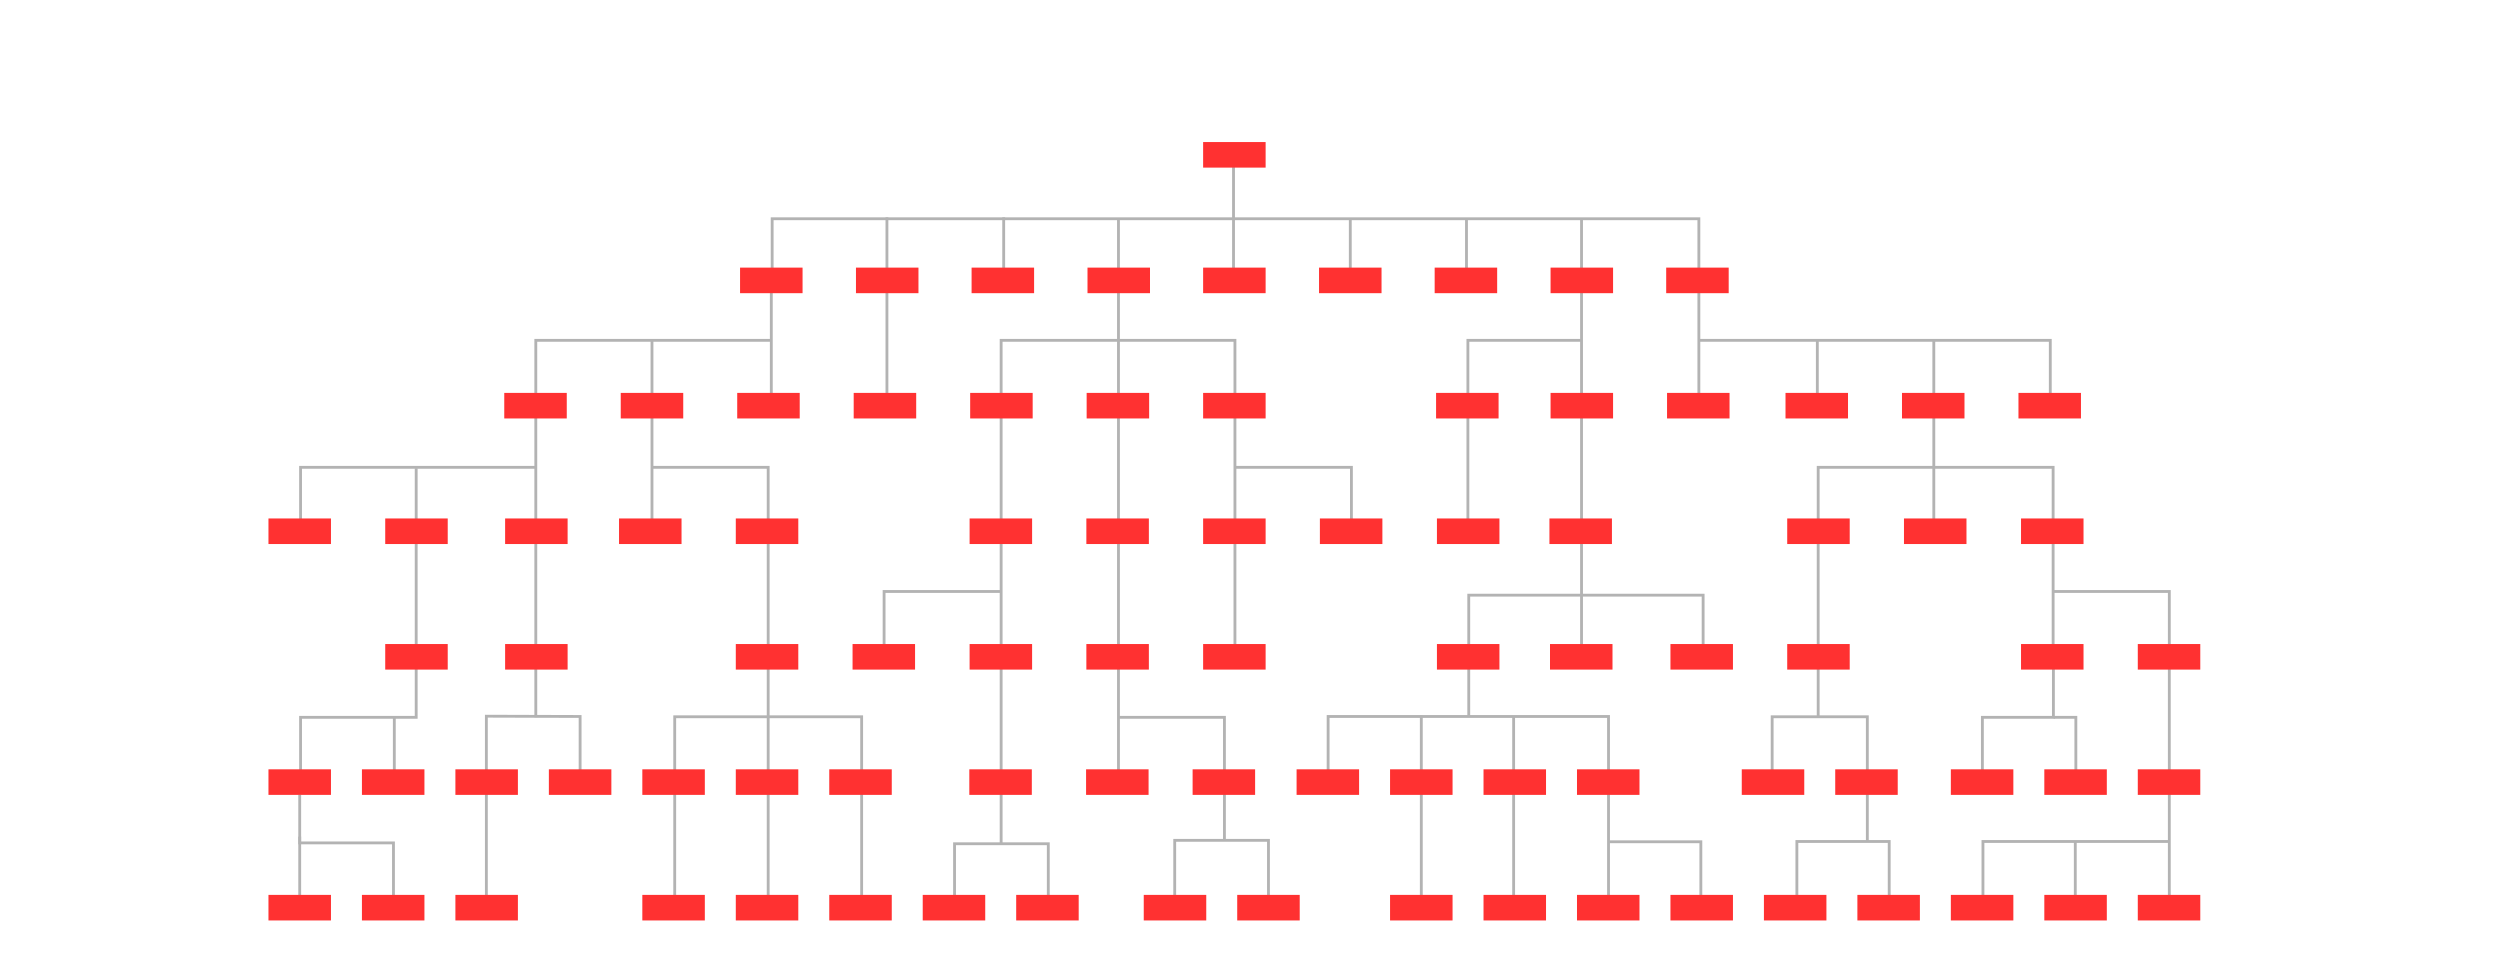
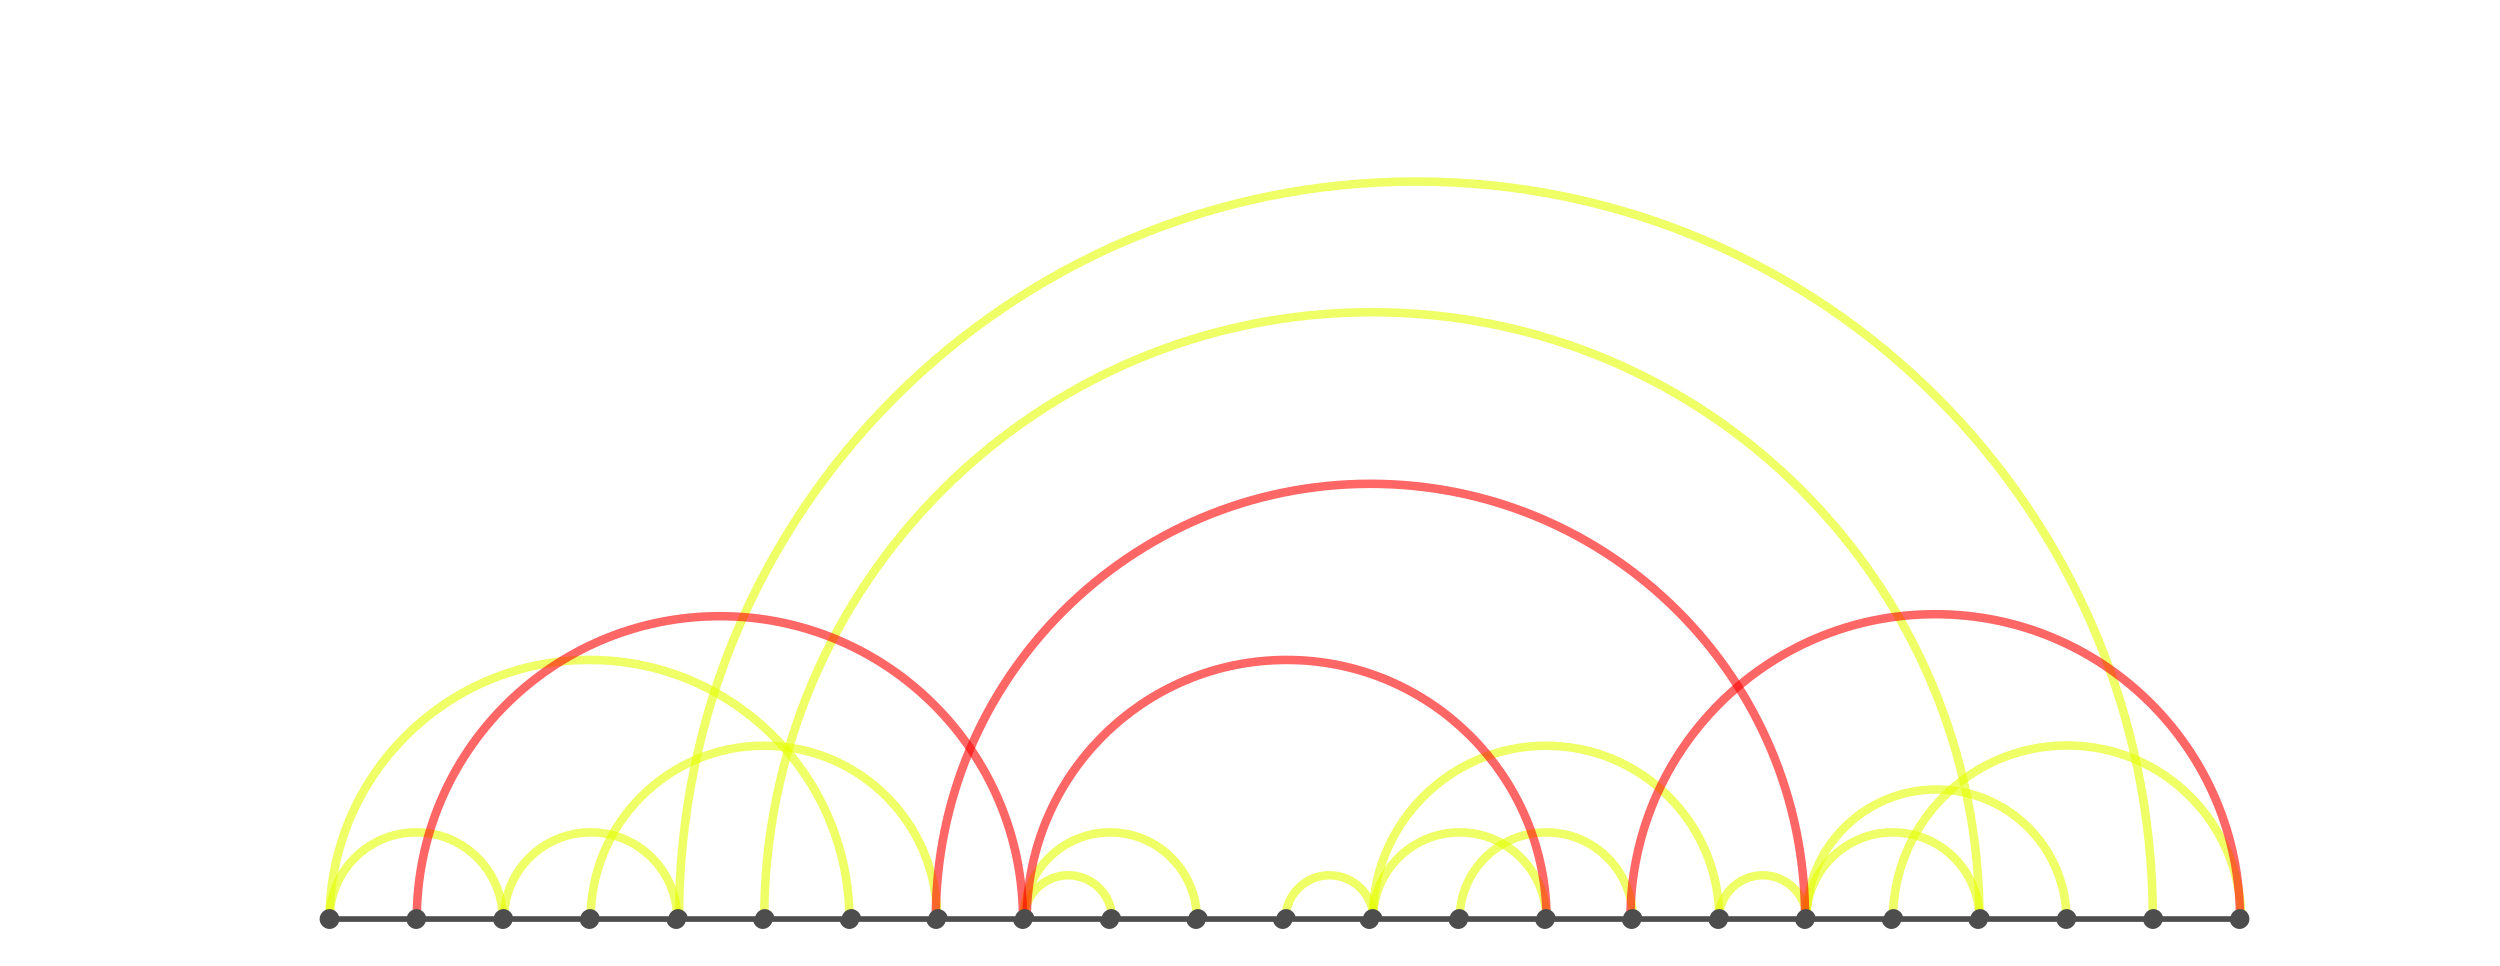
- <svg width="900" height="340" viewBox="-70,-30,880,340" style="max-width: 100%; height: auto; font: 10px sans-serif;" id="svg">
+ <svg width="900" height="340" viewBox="-90,-30,880,340" style="max-width: 100%; height: auto; font: 10px sans-serif;" id="svg">
  <g id="g_11">
-     <polyline points="201.8,64.8 201.8,47 528,47 528,108.8  " style="fill:none;stroke:#B3B3B3;" id="polyline_25" />
-     <line x1="364.2" y1="28.8" x2="364.2" y2="65.5" style="fill:none;stroke:#B3B3B3;" id="line_15" />
-     <line x1="486.7" y1="198.1" x2="486.7" y2="47.2" style="fill:none;stroke:#B3B3B3;" id="line_14" />
-     <line x1="446.2" y1="64.5" x2="446.2" y2="47.2" style="fill:none;stroke:#B3B3B3;" id="line_13" />
-     <line x1="405.3" y1="64.5" x2="405.3" y2="47.2" style="fill:none;stroke:#B3B3B3;" id="line_12" />
-     <line x1="323.7" y1="47.2" x2="323.7" y2="242.8" style="fill:none;stroke:#B3B3B3;" id="line_11" />
-     <line x1="283.3" y1="65" x2="283.3" y2="46.5" style="fill:none;stroke:#B3B3B3;" id="line_10" />
-     <line x1="242.2" y1="109.8" x2="242.2" y2="46.5" style="fill:none;stroke:#B3B3B3;" id="line_9" />
-     <line x1="201.5" y1="72.2" x2="201.5" y2="110.8" style="fill:none;stroke:#B3B3B3;" id="line_8" />
-     <polyline points="201.5,89.8 118.6,89.8 118.6,222.5  " style="fill:none;stroke:#B3B3B3;" id="polyline_24" />
-     <polyline points="282.4,267 282.4,89.8 364.7,89.8 364.7,199.2  " style="fill:none;stroke:#B3B3B3;" id="polyline_23" />
-     <polyline points="446.7,153.2 446.7,89.8 486.8,89.8  " style="fill:none;stroke:#B3B3B3;" id="polyline_22" />
-     <line x1="159.5" y1="155.5" x2="159.5" y2="89.5" style="fill:none;stroke:#B3B3B3;" id="line_7" />
-     <polyline points="528,89.8 651.7,89.8 651.7,110  " style="fill:none;stroke:#B3B3B3;" id="polyline_21" />
-     <line x1="569.7" y1="109.2" x2="569.7" y2="89.5" style="fill:none;stroke:#B3B3B3;" id="line_6" />
-     <line x1="610.7" y1="154.2" x2="610.7" y2="89.8" style="fill:none;stroke:#B3B3B3;" id="line_5" />
-     <polyline points="118.8,134.5 35.8,134.5 35.8,152.8  " style="fill:none;stroke:#B3B3B3;" id="polyline_20" />
-     <polyline points="76.5,134.8 76.5,222.5 35.8,222.5 35.8,241.8  " style="fill:none;stroke:#B3B3B3;" id="polyline_19" />
-     <polyline points="159.2,134.5 200.4,134.5 200.4,286.7  " style="fill:none;stroke:#B3B3B3;" id="polyline_18" />
-     <polyline points="364.6,134.5 405.7,134.5 405.7,153.8  " style="fill:none;stroke:#B3B3B3;" id="polyline_17" />
-     <polyline points="652.7,199.8 652.7,134.5 570,134.5 570,222.2  " style="fill:none;stroke:#B3B3B3;" id="polyline_16" />
-     <polyline points="101.2,286.5 101.2,222.1 134.2,222.2 134.2,242.8  " style="fill:none;stroke:#B3B3B3;" id="polyline_15" />
-     <line x1="68.8" y1="241.4" x2="68.8" y2="222.2" style="fill:none;stroke:#B3B3B3;" id="line_4" />
-     <polyline points="35.5,249.7 35.5,266.7 68.5,266.7 68.5,286.7  " style="fill:none;stroke:#B3B3B3;" id="polyline_14" />
-     <line x1="35.5" y1="264.5" x2="35.5" y2="286.8" style="fill:none;stroke:#B3B3B3;" id="line_3" />
-     <polyline points="167.5,286.3 167.5,222.3 233.3,222.3 233.3,286  " style="fill:none;stroke:#B3B3B3;" id="polyline_13" />
-     <polyline points="282.5,178.2 241.2,178.2 241.2,199.2  " style="fill:none;stroke:#B3B3B3;" id="polyline_12" />
-     <polyline points="299,287.5 299,267 266,267 266,288.8  " style="fill:none;stroke:#B3B3B3;" id="polyline_11" />
-     <polyline points="323.8,222.5 361,222.5 361,265.8  " style="fill:none;stroke:#B3B3B3;" id="polyline_10" />
-     <polyline points="376.5,288.2 376.5,265.8 343.5,265.8 343.5,286.5  " style="fill:none;stroke:#B3B3B3;" id="polyline_9" />
-     <polyline points="447,222.2 447,179.5 529.5,179.5 529.5,198.5  " style="fill:none;stroke:#B3B3B3;" id="polyline_8" />
-     <polyline points="652.5,178.2 693.6,178.2 693.6,287.8  " style="fill:none;stroke:#B3B3B3;" id="polyline_7" />
-     <polyline points="397.5,242.2 397.5,222.2 496.2,222.2 496.2,286.8  " style="fill:none;stroke:#B3B3B3;" id="polyline_6" />
-     <line x1="430.3" y1="286.6" x2="430.3" y2="221.9" style="fill:none;stroke:#B3B3B3;" id="line_2" />
-     <line x1="462.8" y1="286.5" x2="462.8" y2="222.2" style="fill:none;stroke:#B3B3B3;" id="line_1" />
-     <polyline points="496.2,266.3 528.7,266.3 528.7,286.2  " style="fill:none;stroke:#B3B3B3;" id="polyline_5" />
-     <polyline points="553.8,242 553.8,222.3 587.3,222.3 587.3,266  " style="fill:none;stroke:#B3B3B3;" id="polyline_4" />
-     <polyline points="693.5,266.2 628,266.2 628,287.7  " style="fill:none;stroke:#B3B3B3;" id="polyline_3" />
-     <line x1="660.5" y1="266.2" x2="660.5" y2="287.2" style="fill:none;stroke:#B3B3B3;" id="line" />
-     <polyline points="652.8,205 652.8,222.5 627.8,222.5 627.8,242  " style="fill:none;stroke:#B3B3B3;" id="polyline_2" />
-     <polyline points="660.7,241.3 660.7,222.5 652.9,222.5  " style="fill:none;stroke:#B3B3B3;" id="polyline_1" />
-     <polyline points="595,287.7 595,266.2 562.5,266.2 562.5,288.5  " style="fill:none;stroke:#B3B3B3;" id="polyline" />
+     <path d="M26,293.5c0-16.9,13.7-30.5,30.5-30.5c16.9,0,30.5,13.7,30.5,30.5" style="opacity:0.6;fill:none;stroke:#e5ff00;stroke-width:3;" id="path_20" />
+     <path d="M87.4,293.5c0-16.9,13.7-30.5,30.5-30.5c16.9,0,30.5,13.7,30.5,30.5" style="opacity:0.6;fill:none;stroke:#e5ff00;stroke-width:3;" id="path_19" />
+     <path d="M270.3,293.5c0-16.9,13.7-30.5,30.5-30.5s30.5,13.7,30.5,30.5" style="opacity:0.6;fill:none;stroke:#e5ff00;stroke-width:3;" id="path_18" />
+     <path d="M393.3,293.5c0-16.9,13.7-30.5,30.5-30.5c16.9,0,30.5,13.7,30.5,30.5" style="opacity:0.6;fill:none;stroke:#e5ff00;stroke-width:3;" id="path_17" />
+     <path d="M423.8,293.5c0-16.9,13.7-30.5,30.5-30.5c16.9,0,30.5,13.7,30.5,30.5" style="opacity:0.6;fill:none;stroke:#e5ff00;stroke-width:3;" id="path_16" />
+     <path d="M545.8,293.5c0-16.9,13.7-30.5,30.5-30.5c16.9,0,30.5,13.7,30.5,30.5" style="opacity:0.6;fill:none;stroke:#e5ff00;stroke-width:3;" id="path_15" />
+     <path d="M545.8,293.7c0-25.3,20.5-45.8,45.8-45.8c25.3,0,45.8,20.5,45.8,45.8" style="opacity:0.6;fill:none;stroke:#e5ff00;stroke-width:3;" id="path_14" />
+     <path d="M576.3,293.7c0-33.9,27.4-61.3,61.3-61.3c33.8,0,61.3,27.4,61.3,61.3" style="opacity:0.6;fill:none;stroke:#e5ff00;stroke-width:3;" id="path_13" />
+     <path d="M270.5,293.6c0-8.6,7-15.5,15.5-15.5c8.6,0,15.5,7,15.5,15.5" style="opacity:0.6;fill:none;stroke:#e5ff00;stroke-width:3;" id="path_12" />
+     <path d="M362.5,293.6c0-8.6,7-15.5,15.5-15.5c8.6,0,15.5,7,15.5,15.5" style="opacity:0.6;fill:none;stroke:#e5ff00;stroke-width:3;" id="path_11" />
+     <path d="M515,293.6c0-8.6,7-15.5,15.5-15.5s15.5,7,15.5,15.5" style="opacity:0.6;fill:none;stroke:#e5ff00;stroke-width:3;" id="path_10" />
+     <path d="M117.9,293.5c0-33.7,27.3-61,61-61c33.7,0,61,27.3,61,61" style="opacity:0.6;fill:none;stroke:#e5ff00;stroke-width:3;" id="path_9" />
+     <path d="M393.2,293.5c0-33.7,27.3-61,61-61c33.7,0,61,27.3,61,61" style="opacity:0.6;fill:none;stroke:#e5ff00;stroke-width:3;" id="path_8" />
+     <path d="M179,293.8c0-118.1,95.8-213.9,213.9-213.9c118.1,0,213.9,95.8,213.9,213.9" style="opacity:0.6;fill:none;stroke:#e5ff00;stroke-width:3;" id="path_7" />
+     <path d="M149,293.3C149,150,265.2,33.9,408.4,33.9S667.8,150,667.8,293.3" style="opacity:0.6;fill:none;stroke:#e5ff00;stroke-width:3;" id="path_6" />
+     <path d="M26,293.8c0-50.6,41-91.5,91.5-91.5c50.6,0,91.5,41,91.5,91.5" style="opacity:0.6;fill:none;stroke:#e5ff00;stroke-width:3;" id="path_5" />
+     <path d="M271.4,293.8c0-50.6,41-91.5,91.5-91.5c50.6,0,91.5,41,91.5,91.5" style="opacity:0.6;fill:none;stroke:#FF0000;stroke-width:3;" id="path_4" />
+     <path d="M483.9,293.5c0-59.3,48-107.3,107.3-107.3c59.3,0,107.3,48,107.3,107.3" style="opacity:0.6;fill:none;stroke:#FF0000;stroke-width:3;" id="path_3" />
+     <path d="M239.4,293.3c0-84.5,68.5-153,153-153c84.5,0,153,68.5,153,153" style="opacity:0.6;fill:none;stroke:#FF0000;stroke-width:3;" id="path_2" />
+     <path d="M56.7,293.6c0-58.9,47.8-106.7,106.7-106.7c58.9,0,106.7,47.8,106.7,106.7" style="opacity:0.6;fill:none;stroke:#FF0000;stroke-width:3;" id="path_1" />
  </g>
  <g id="g">
-     <rect x="353.5" y="20" width="22" height="9" style="fill:#ff3131;" id="rect_87" />
-     <rect x="353.5" y="64.2" width="22" height="9" style="fill:#ff3131;" id="rect_86" />
-     <rect x="312.8" y="64.2" width="22" height="9" style="fill:#ff3131;" id="rect_85" />
-     <rect x="394.3" y="64.2" width="22" height="9" style="fill:#ff3131;" id="rect_84" />
-     <rect x="475.8" y="64.2" width="22" height="9" style="fill:#ff3131;" id="rect_83" />
-     <rect x="435" y="64.2" width="22" height="9" style="fill:#ff3131;" id="rect_82" />
-     <rect x="516.5" y="64.2" width="22" height="9" style="fill:#ff3131;" id="rect_81" />
-     <rect x="231.3" y="64.2" width="22" height="9" style="fill:#ff3131;" id="rect_80" />
-     <rect x="190.5" y="64.2" width="22" height="9" style="fill:#ff3131;" id="rect_79" />
-     <rect x="272" y="64.2" width="22" height="9" style="fill:#ff3131;" id="rect_78" />
-     <rect x="353.5" y="108.3" width="22" height="9" style="fill:#ff3131;" id="rect_77" />
-     <rect x="312.5" y="108.3" width="22" height="9" style="fill:#ff3131;" id="rect_76" />
-     <rect x="475.8" y="108.3" width="22" height="9" style="fill:#ff3131;" id="rect_75" />
-     <rect x="435.5" y="108.3" width="22" height="9" style="fill:#ff3131;" id="rect_74" />
-     <rect x="516.8" y="108.3" width="22" height="9" style="fill:#ff3131;" id="rect_73" />
-     <rect x="599.5" y="108.3" width="22" height="9" style="fill:#ff3131;" id="rect_72" />
-     <rect x="558.5" y="108.3" width="22" height="9" style="fill:#ff3131;" id="rect_71" />
-     <rect x="640.5" y="108.3" width="22" height="9" style="fill:#ff3131;" id="rect_70" />
-     <rect x="230.5" y="108.3" width="22" height="9" style="fill:#ff3131;" id="rect_69" />
-     <rect x="189.5" y="108.3" width="22" height="9" style="fill:#ff3131;" id="rect_68" />
-     <rect x="271.5" y="108.3" width="22" height="9" style="fill:#ff3131;" id="rect_67" />
-     <rect x="107.5" y="108.3" width="22" height="9" style="fill:#ff3131;" id="rect_66" />
-     <rect x="148.5" y="108.3" width="22" height="9" style="fill:#ff3131;" id="rect_65" />
-     <rect x="353.5" y="152.5" width="22" height="9" style="fill:#ff3131;" id="rect_64" />
-     <rect x="312.4" y="152.5" width="22" height="9" style="fill:#ff3131;" id="rect_63" />
-     <rect x="394.6" y="152.5" width="22" height="9" style="fill:#ff3131;" id="rect_62" />
-     <rect x="475.4" y="152.5" width="22" height="9" style="fill:#ff3131;" id="rect_61" />
-     <rect x="435.8" y="152.5" width="22" height="9" style="fill:#ff3131;" id="rect_60" />
-     <rect x="600.2" y="152.5" width="22" height="9" style="fill:#ff3131;" id="rect_59" />
-     <rect x="559.1" y="152.5" width="22" height="9" style="fill:#ff3131;" id="rect_58" />
-     <rect x="641.4" y="152.5" width="22" height="9" style="fill:#ff3131;" id="rect_57" />
-     <rect x="189" y="152.5" width="22" height="9" style="fill:#ff3131;" id="rect_56" />
-     <rect x="271.3" y="152.5" width="22" height="9" style="fill:#ff3131;" id="rect_55" />
-     <rect x="107.8" y="152.5" width="22" height="9" style="fill:#ff3131;" id="rect_54" />
-     <rect x="65.6" y="152.5" width="22" height="9" style="fill:#ff3131;" id="rect_53" />
-     <rect x="24.5" y="152.5" width="22" height="9" style="fill:#ff3131;" id="rect_52" />
-     <rect x="147.9" y="152.5" width="22" height="9" style="fill:#ff3131;" id="rect_51" />
-     <rect x="353.5" y="196.7" width="22" height="9" style="fill:#ff3131;" id="rect_50" />
-     <rect x="312.4" y="196.7" width="22" height="9" style="fill:#ff3131;" id="rect_49" />
-     <rect x="475.6" y="196.7" width="22" height="9" style="fill:#ff3131;" id="rect_48" />
-     <rect x="435.8" y="196.7" width="22" height="9" style="fill:#ff3131;" id="rect_47" />
-     <rect x="518" y="196.7" width="22" height="9" style="fill:#ff3131;" id="rect_46" />
-     <rect x="559.1" y="196.7" width="22" height="9" style="fill:#ff3131;" id="rect_45" />
-     <rect x="641.4" y="196.7" width="22" height="9" style="fill:#ff3131;" id="rect_44" />
-     <rect x="682.5" y="196.7" width="22" height="9" style="fill:#ff3131;" id="rect_43" />
-     <rect x="230.1" y="196.7" width="22" height="9" style="fill:#ff3131;" id="rect_42" />
-     <rect x="189" y="196.7" width="22" height="9" style="fill:#ff3131;" id="rect_41" />
-     <rect x="271.3" y="196.7" width="22" height="9" style="fill:#ff3131;" id="rect_40" />
-     <rect x="107.8" y="196.7" width="22" height="9" style="fill:#ff3131;" id="rect_39" />
-     <rect x="65.6" y="196.7" width="22" height="9" style="fill:#ff3131;" id="rect_38" />
-     <rect x="349.8" y="240.8" width="22" height="9" style="fill:#ff3131;" id="rect_37" />
-     <rect x="419.3" y="240.8" width="22" height="9" style="fill:#ff3131;" id="rect_36" />
-     <rect x="312.3" y="240.8" width="22" height="9" style="fill:#ff3131;" id="rect_35" />
-     <rect x="386.4" y="240.8" width="22" height="9" style="fill:#ff3131;" id="rect_34" />
-     <rect x="452.2" y="240.8" width="22" height="9" style="fill:#ff3131;" id="rect_33" />
-     <rect x="485.1" y="240.8" width="22" height="9" style="fill:#ff3131;" id="rect_32" />
-     <rect x="543.1" y="240.8" width="22" height="9" style="fill:#ff3131;" id="rect_31" />
-     <rect x="616.7" y="240.8" width="22" height="9" style="fill:#ff3131;" id="rect_30" />
-     <rect x="576" y="240.8" width="22" height="9" style="fill:#ff3131;" id="rect_29" />
-     <rect x="649.6" y="240.8" width="22" height="9" style="fill:#ff3131;" id="rect_28" />
-     <rect x="682.5" y="240.8" width="22" height="9" style="fill:#ff3131;" id="rect_27" />
-     <rect x="221.9" y="240.8" width="22" height="9" style="fill:#ff3131;" id="rect_26" />
-     <rect x="189" y="240.8" width="22" height="9" style="fill:#ff3131;" id="rect_25" />
-     <rect x="271.2" y="240.8" width="22" height="9" style="fill:#ff3131;" id="rect_24" />
-     <rect x="90.3" y="240.8" width="22" height="9" style="fill:#ff3131;" id="rect_23" />
-     <rect x="57.4" y="240.8" width="22" height="9" style="fill:#ff3131;" id="rect_22" />
-     <rect x="24.5" y="240.8" width="22" height="9" style="fill:#ff3131;" id="rect_21" />
-     <rect x="123.2" y="240.8" width="22" height="9" style="fill:#ff3131;" id="rect_20" />
-     <rect x="156.1" y="240.8" width="22" height="9" style="fill:#ff3131;" id="rect_19" />
-     <rect x="365.5" y="285" width="22" height="9" style="fill:#ff3131;" id="rect_18" />
-     <rect x="419.3" y="285" width="22" height="9" style="fill:#ff3131;" id="rect_17" />
-     <rect x="332.6" y="285" width="22" height="9" style="fill:#ff3131;" id="rect_16" />
-     <rect x="518" y="285" width="22" height="9" style="fill:#ff3131;" id="rect_15" />
-     <rect x="452.2" y="285" width="22" height="9" style="fill:#ff3131;" id="rect_14" />
-     <rect x="485.1" y="285" width="22" height="9" style="fill:#ff3131;" id="rect_13" />
-     <rect x="550.9" y="285" width="22" height="9" style="fill:#ff3131;" id="rect_12" />
-     <rect x="616.7" y="285" width="22" height="9" style="fill:#ff3131;" id="rect_11" />
-     <rect x="583.8" y="285" width="22" height="9" style="fill:#ff3131;" id="rect_10" />
-     <rect x="649.6" y="285" width="22" height="9" style="fill:#ff3131;" id="rect_9" />
-     <rect x="682.5" y="285" width="22" height="9" style="fill:#ff3131;" id="rect_8" />
-     <rect x="221.9" y="285" width="22" height="9" style="fill:#ff3131;" id="rect_7" />
-     <rect x="189" y="285" width="22" height="9" style="fill:#ff3131;" id="rect_6" />
-     <rect x="254.8" y="285" width="22" height="9" style="fill:#ff3131;" id="rect_5" />
-     <rect x="287.7" y="285" width="22" height="9" style="fill:#ff3131;" id="rect_4" />
-     <rect x="90.3" y="285" width="22" height="9" style="fill:#ff3131;" id="rect_3" />
-     <rect x="57.4" y="285" width="22" height="9" style="fill:#ff3131;" id="rect_2" />
-     <rect x="24.5" y="285" width="22" height="9" style="fill:#ff3131;" id="rect_1" />
-     <rect x="156.1" y="285" width="22" height="9" style="fill:#ff3131;" id="rect" />
+     <path d="M698.5,290c-1.6,0-2.9,1.1-3.3,2.5h-23.9c-0.4-1.4-1.8-2.5-3.3-2.5s-2.9,1.1-3.3,2.5h-23.9   c-0.4-1.4-1.8-2.5-3.3-2.5s-2.9,1.1-3.3,2.5h-23.9c-0.4-1.4-1.8-2.5-3.3-2.5s-2.9,1.1-3.3,2.5h-23.9c-0.4-1.4-1.8-2.5-3.3-2.5   s-2.9,1.1-3.3,2.5H549c-0.4-1.4-1.8-2.5-3.3-2.5s-2.9,1.1-3.3,2.5h-23.9c-0.4-1.4-1.8-2.5-3.3-2.5c-1.6,0-2.9,1.1-3.3,2.5h-23.9   c-0.4-1.4-1.8-2.5-3.3-2.5c-1.6,0-2.9,1.1-3.3,2.5h-23.9c-0.4-1.4-1.8-2.5-3.3-2.5s-2.9,1.1-3.3,2.5h-23.9   c-0.4-1.4-1.8-2.5-3.3-2.5c-1.6,0-2.9,1.1-3.3,2.5h-23.9c-0.4-1.4-1.8-2.5-3.3-2.5c-1.6,0-2.9,1.1-3.3,2.5h-23.9   c-0.4-1.4-1.8-2.5-3.3-2.5s-2.9,1.1-3.3,2.5H335c-0.4-1.4-1.8-2.5-3.3-2.5s-2.9,1.1-3.3,2.5h-23.9c-0.4-1.4-1.8-2.5-3.3-2.5   s-2.9,1.1-3.3,2.5h-23.9c-0.4-1.4-1.8-2.5-3.3-2.5s-2.9,1.1-3.3,2.5h-23.9c-0.4-1.4-1.8-2.5-3.3-2.5s-2.9,1.1-3.3,2.5h-23.9   c-0.4-1.4-1.8-2.5-3.3-2.5s-2.9,1.1-3.3,2.5h-23.9c-0.4-1.4-1.8-2.5-3.3-2.5s-2.9,1.1-3.3,2.5h-23.9c-0.4-1.4-1.8-2.5-3.3-2.5   c-1.6,0-2.9,1.1-3.3,2.5H121c-0.4-1.4-1.8-2.5-3.3-2.5s-2.9,1.1-3.3,2.5H90.5c-0.4-1.4-1.8-2.5-3.3-2.5s-2.9,1.1-3.3,2.5H59.9   c-0.4-1.4-1.8-2.5-3.3-2.5s-2.9,1.1-3.3,2.5H29.3c-0.4-1.4-1.8-2.5-3.3-2.5c-1.9,0-3.5,1.6-3.5,3.5s1.6,3.5,3.5,3.5   c1.6,0,2.9-1.1,3.3-2.5h23.9c0.4,1.4,1.8,2.5,3.3,2.5s2.9-1.1,3.3-2.5h23.9c0.4,1.4,1.8,2.5,3.3,2.5s2.9-1.1,3.3-2.5h23.9   c0.4,1.4,1.8,2.5,3.3,2.5s2.9-1.1,3.3-2.5h23.9c0.4,1.4,1.8,2.5,3.3,2.5c1.6,0,2.9-1.1,3.3-2.5h23.9c0.4,1.4,1.8,2.5,3.3,2.5   s2.9-1.1,3.3-2.5h23.9c0.4,1.4,1.8,2.5,3.3,2.5s2.9-1.1,3.3-2.5h23.9c0.4,1.4,1.8,2.5,3.3,2.5s2.9-1.1,3.3-2.5h23.9   c0.4,1.4,1.8,2.5,3.3,2.5s2.9-1.1,3.3-2.5h23.9c0.4,1.4,1.8,2.5,3.3,2.5s2.9-1.1,3.3-2.5h23.9c0.4,1.4,1.8,2.5,3.3,2.5   s2.9-1.1,3.3-2.5h23.9c0.4,1.4,1.8,2.5,3.3,2.5s2.9-1.1,3.3-2.5h23.9c0.4,1.4,1.8,2.5,3.3,2.5c1.6,0,2.9-1.1,3.3-2.5H420   c0.4,1.4,1.8,2.5,3.3,2.5c1.6,0,2.9-1.1,3.3-2.5h23.9c0.4,1.4,1.8,2.5,3.3,2.5s2.9-1.1,3.3-2.5h23.9c0.4,1.4,1.8,2.5,3.3,2.5   c1.6,0,2.9-1.1,3.3-2.5h23.9c0.4,1.4,1.8,2.5,3.3,2.5c1.6,0,2.9-1.1,3.3-2.5h23.9c0.4,1.4,1.8,2.5,3.3,2.5s2.9-1.1,3.3-2.5h23.9   c0.4,1.4,1.8,2.5,3.3,2.5s2.9-1.1,3.3-2.5h23.9c0.4,1.4,1.8,2.5,3.3,2.5s2.9-1.1,3.3-2.5H634c0.4,1.4,1.8,2.5,3.3,2.5   s2.9-1.1,3.3-2.5h23.9c0.4,1.4,1.8,2.5,3.3,2.5s2.9-1.1,3.3-2.5h23.9c0.4,1.4,1.8,2.5,3.3,2.5c1.9,0,3.5-1.6,3.5-3.5   S700.4,290,698.5,290z" style="fill:#4D4D4D;" id="path" />
    <g id="g_10">
	</g>
    <g id="g_9">
	</g>
    <g id="g_8">
	</g>
    <g id="g_7">
	</g>
    <g id="g_6">
	</g>
    <g id="g_5">
	</g>
    <g id="g_4">
	</g>
    <g id="g_3">
	</g>
    <g id="g_2">
	</g>
    <g id="g_1">
	</g>
  </g>
</svg>
